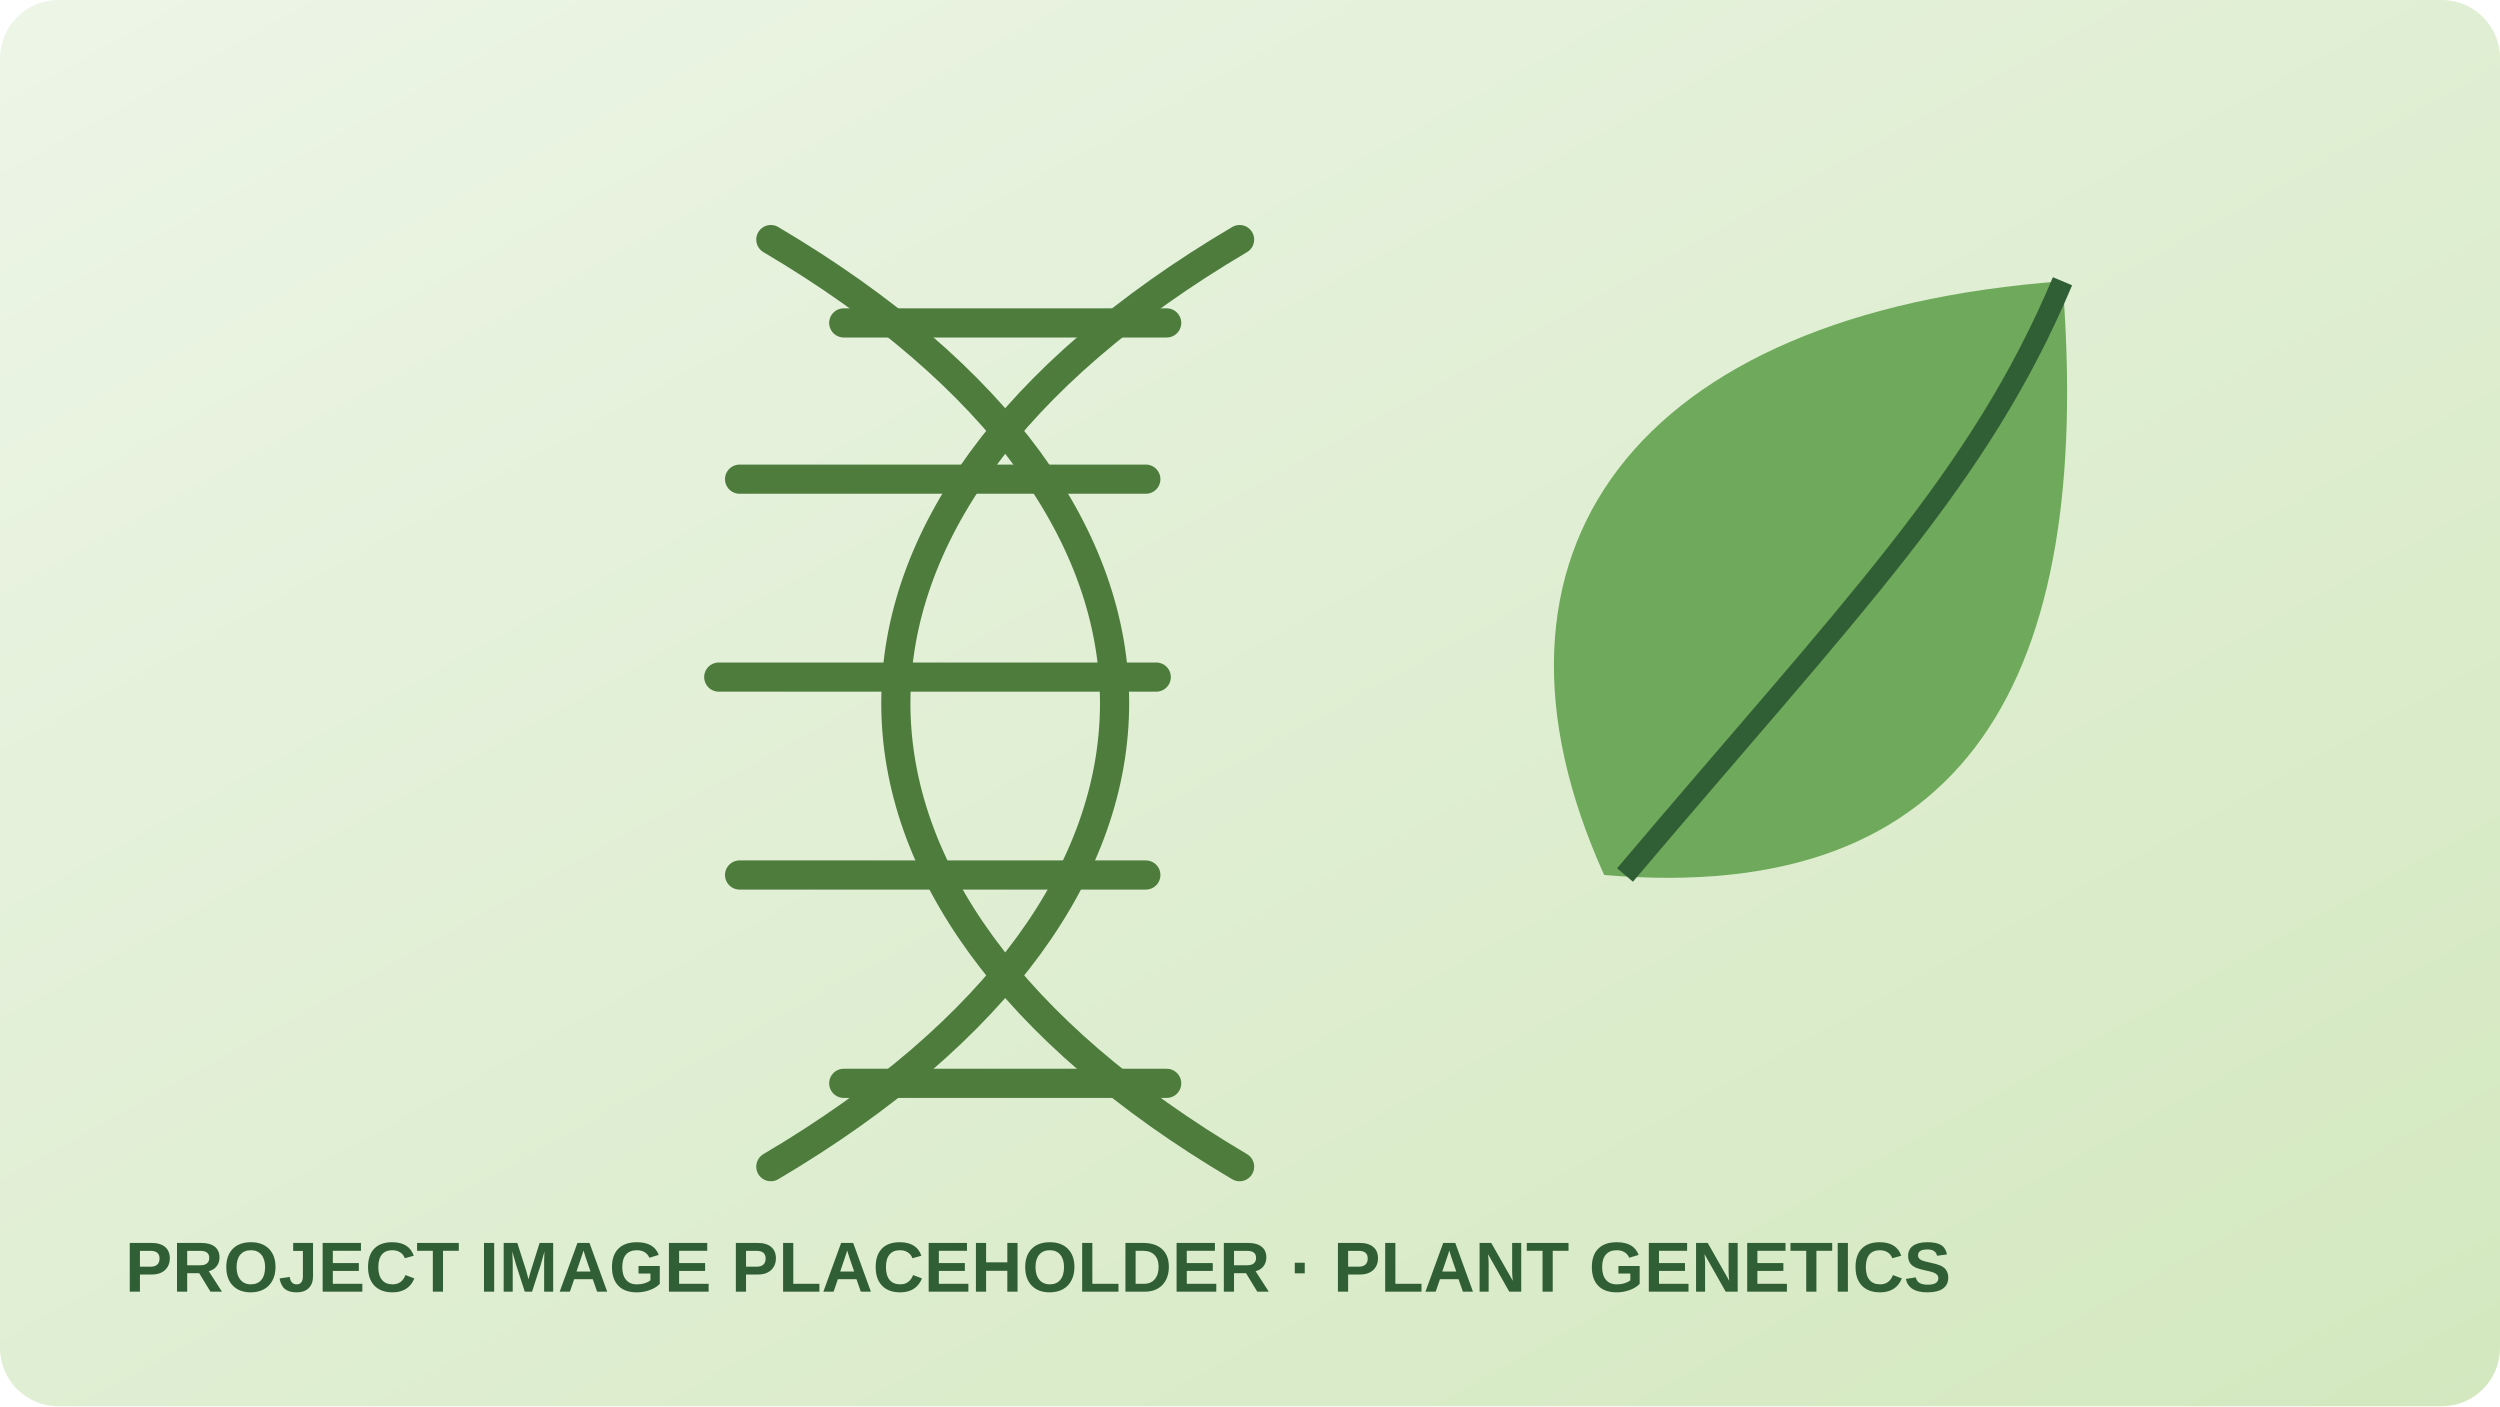
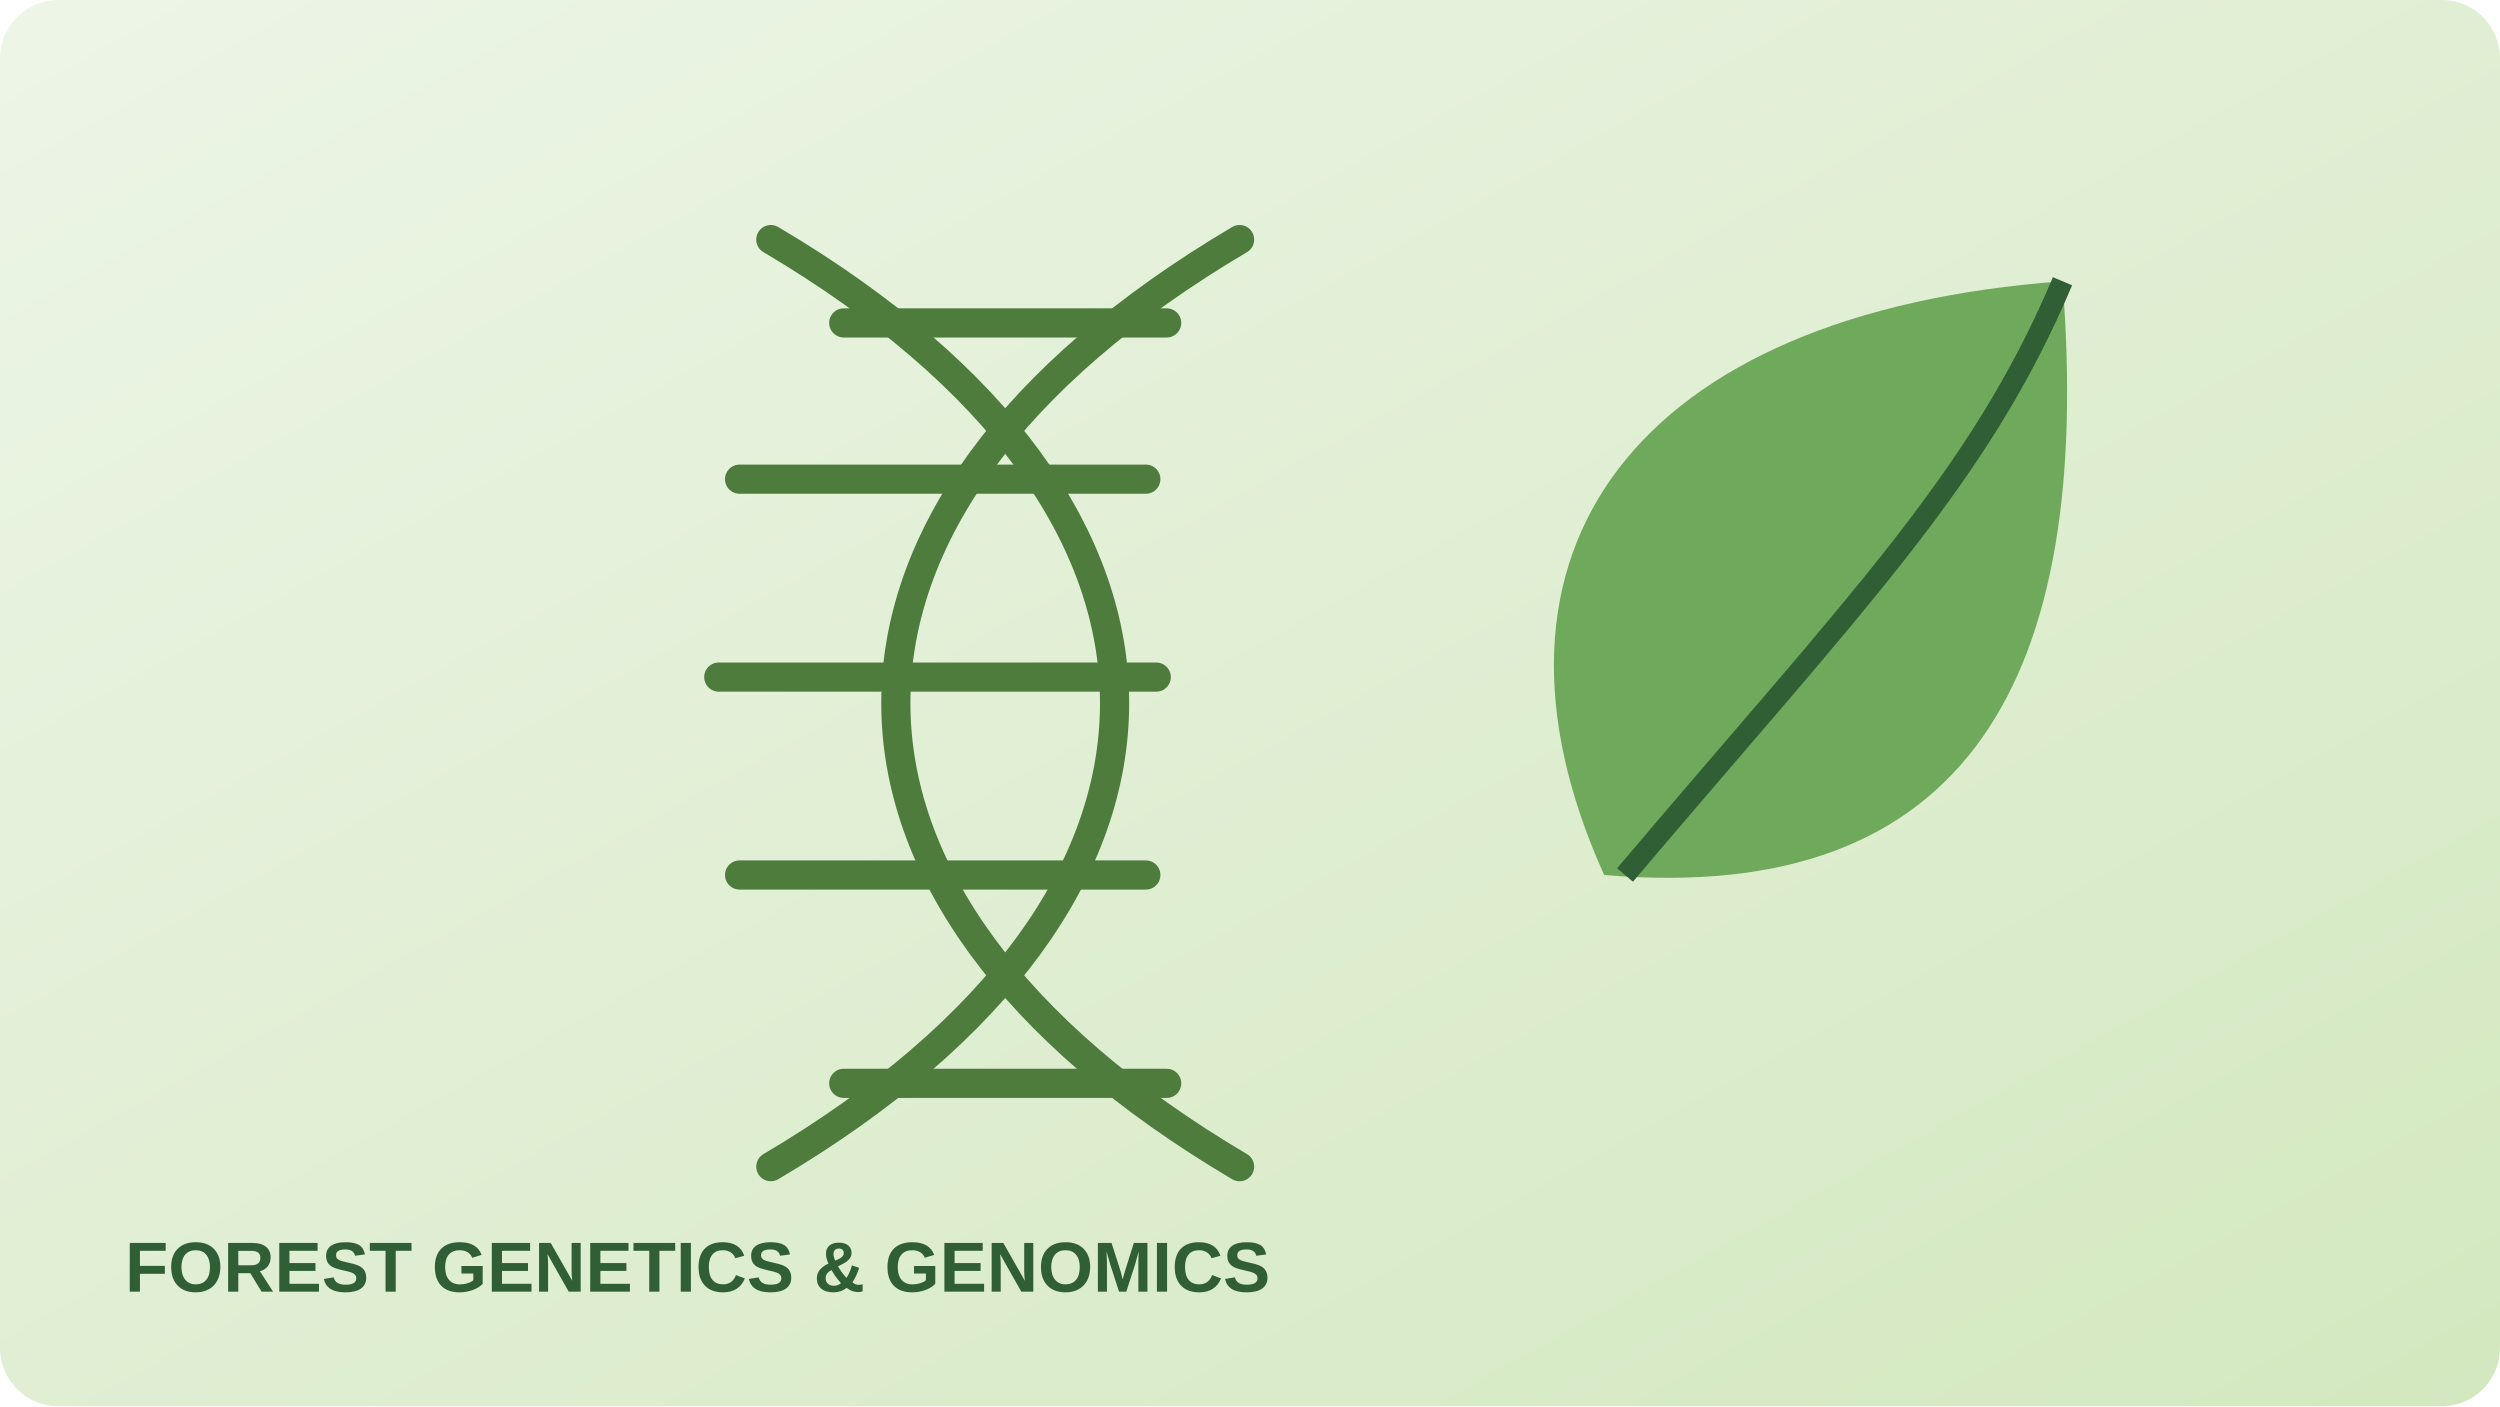
<svg xmlns="http://www.w3.org/2000/svg" viewBox="0 0 1200 675" role="img" aria-labelledby="t d">
  <defs>
    <linearGradient id="g" x1="0" y1="0" x2="1" y2="1">
      <stop stop-color="#edf5e7" />
      <stop offset="1" stop-color="#d3e8bf" />
    </linearGradient>
  </defs>
  <rect width="1200" height="675" rx="28" fill="url(#g)" />
  <g fill="none" stroke="#4d7c3d" stroke-width="14" stroke-linecap="round">
    <path d="M370 115c220 130 220 315 0 445" />
    <path d="M595 115c-220 130-220 315 0 445" />
    <path d="M405 155h155M355 230h195M345 325h210M355 420h195M405 520h155" />
  </g>
  <g fill="#6fa95b">
    <path d="M770 420c-70-155 15-270 220-285 15 190-45 300-220 285Z" />
    <path d="M780 420c110-130 170-190 210-285" fill="none" stroke="#315f35" stroke-width="10" />
  </g>
-   <text x="60" y="620" fill="#315f35" font-family="Arial,sans-serif" font-size="34" font-weight="700">PROJECT IMAGE PLACEHOLDER · PLANT GENETICS</text>
+   <text x="60" y="620" fill="#315f35" font-family="Arial,sans-serif" font-size="34" font-weight="700">FOREST GENETICS &amp; GENOMICS</text>
</svg>
